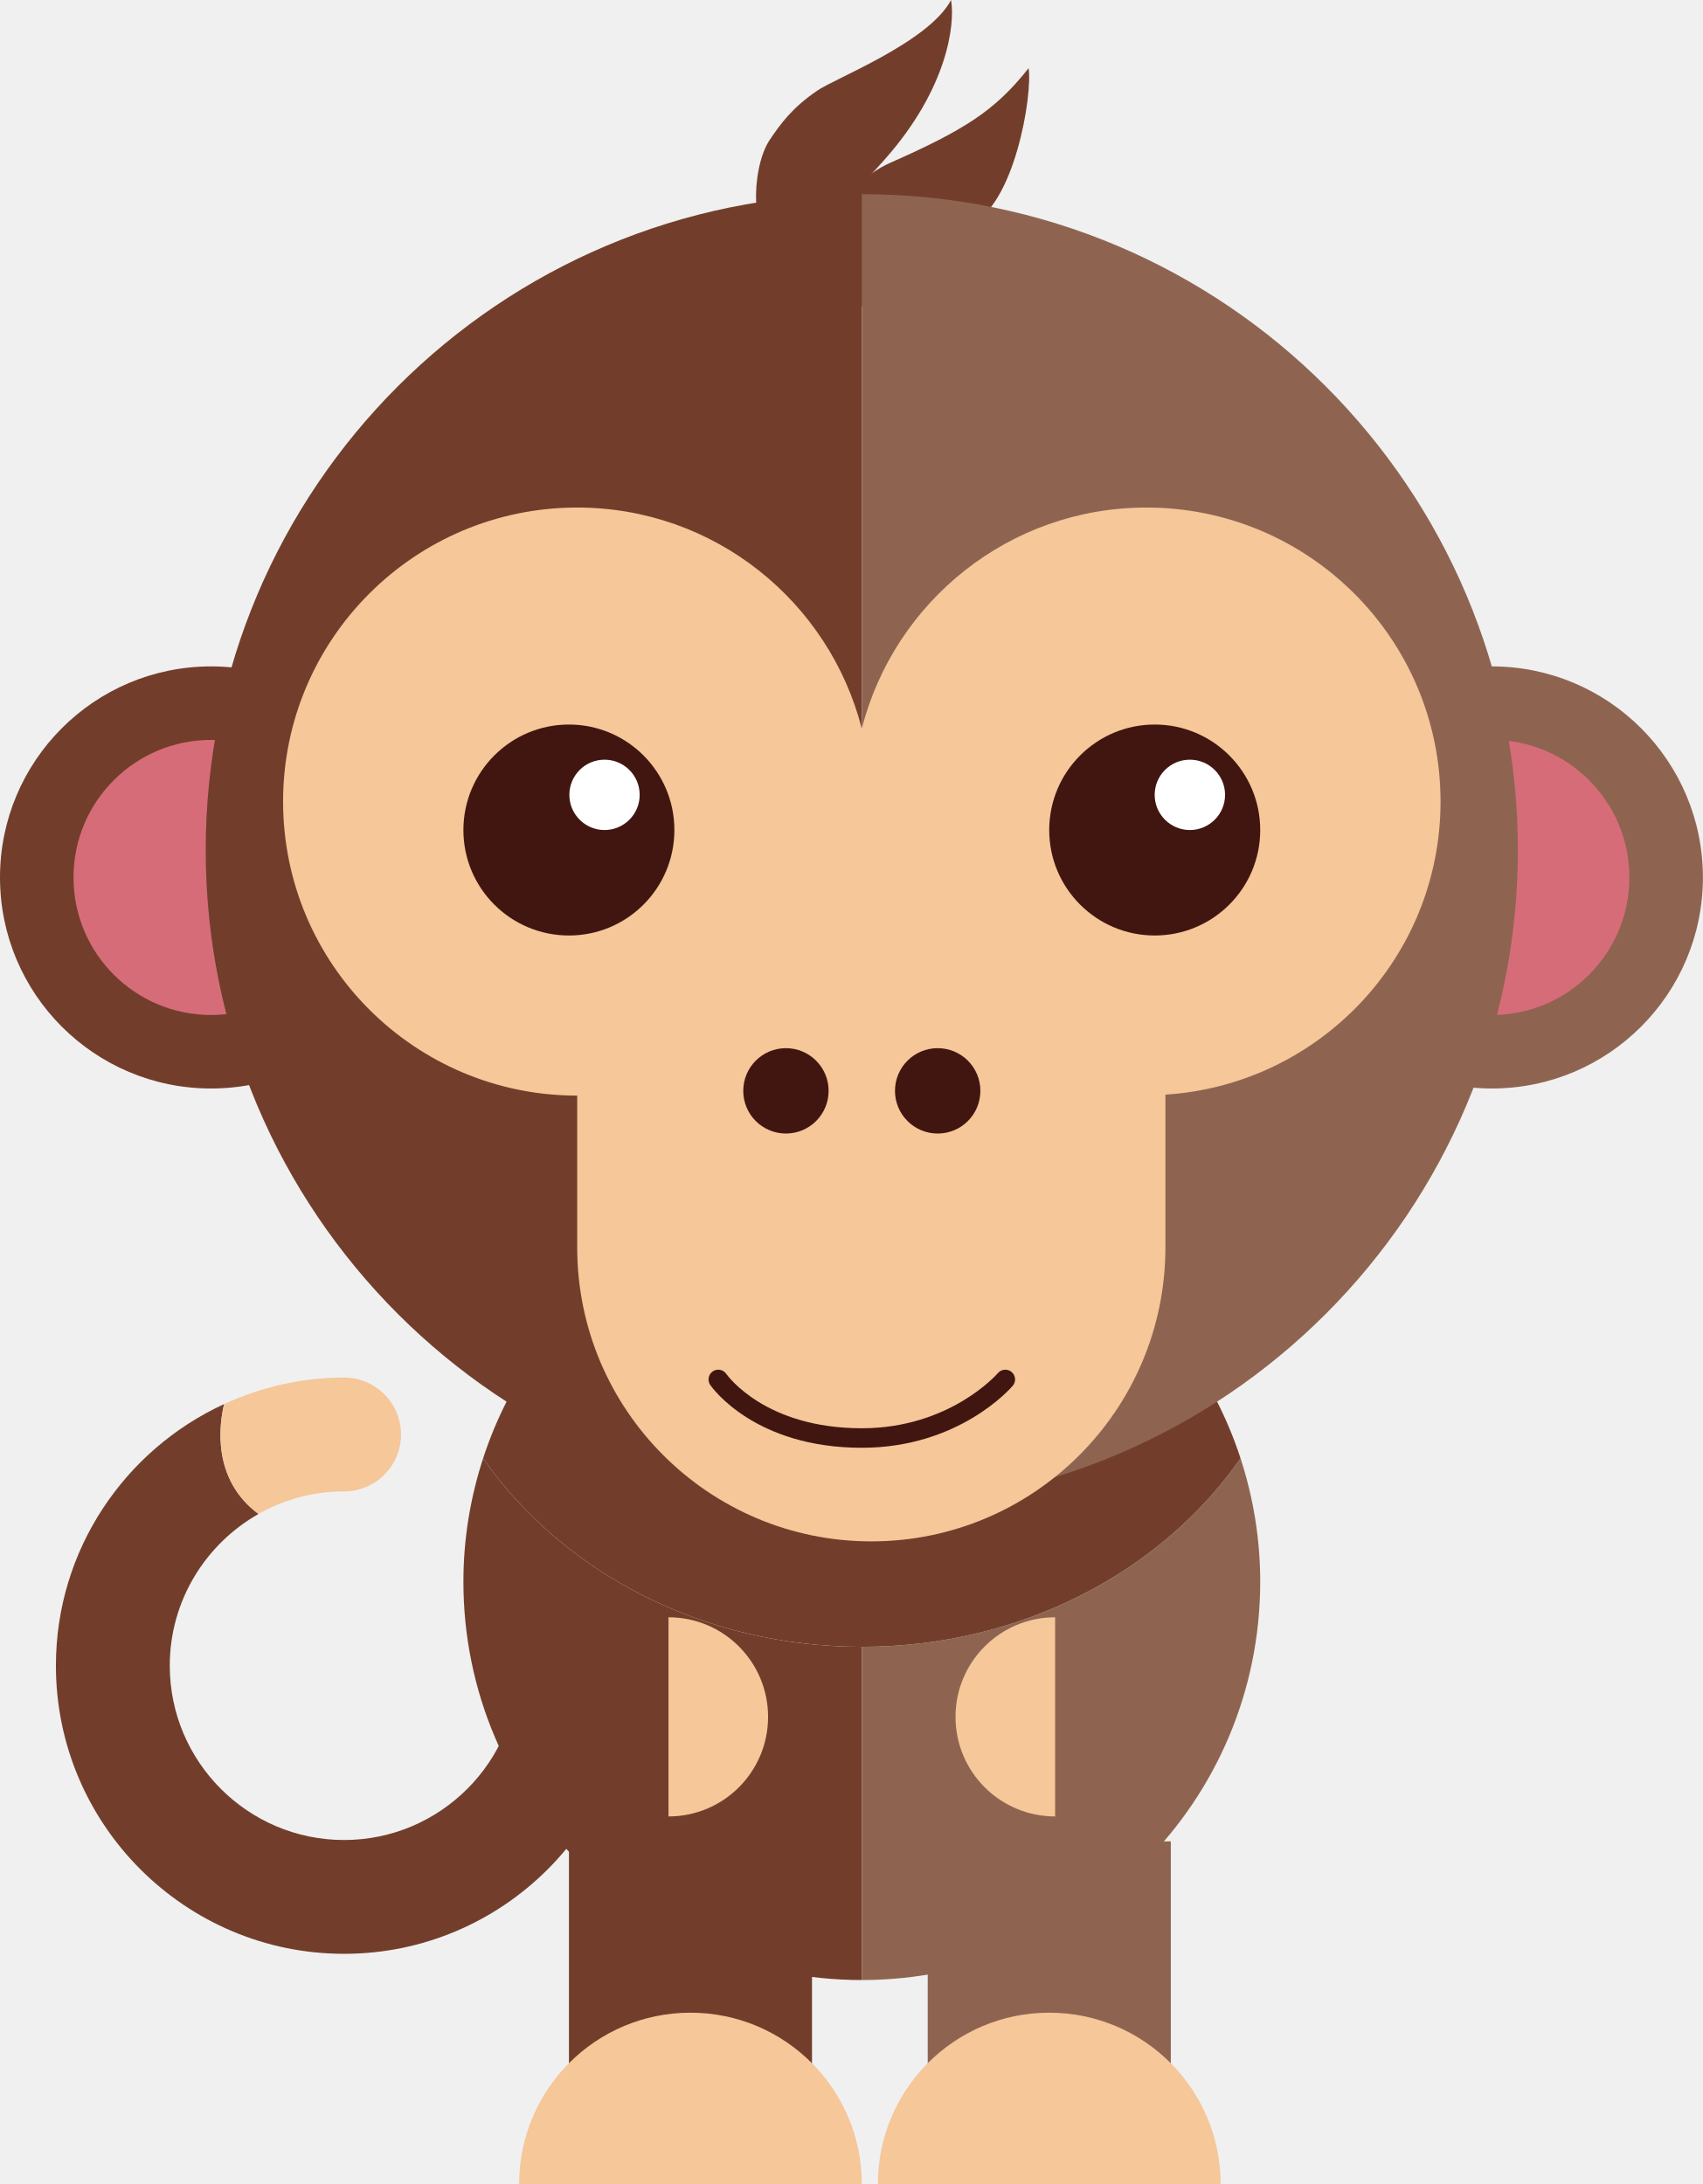
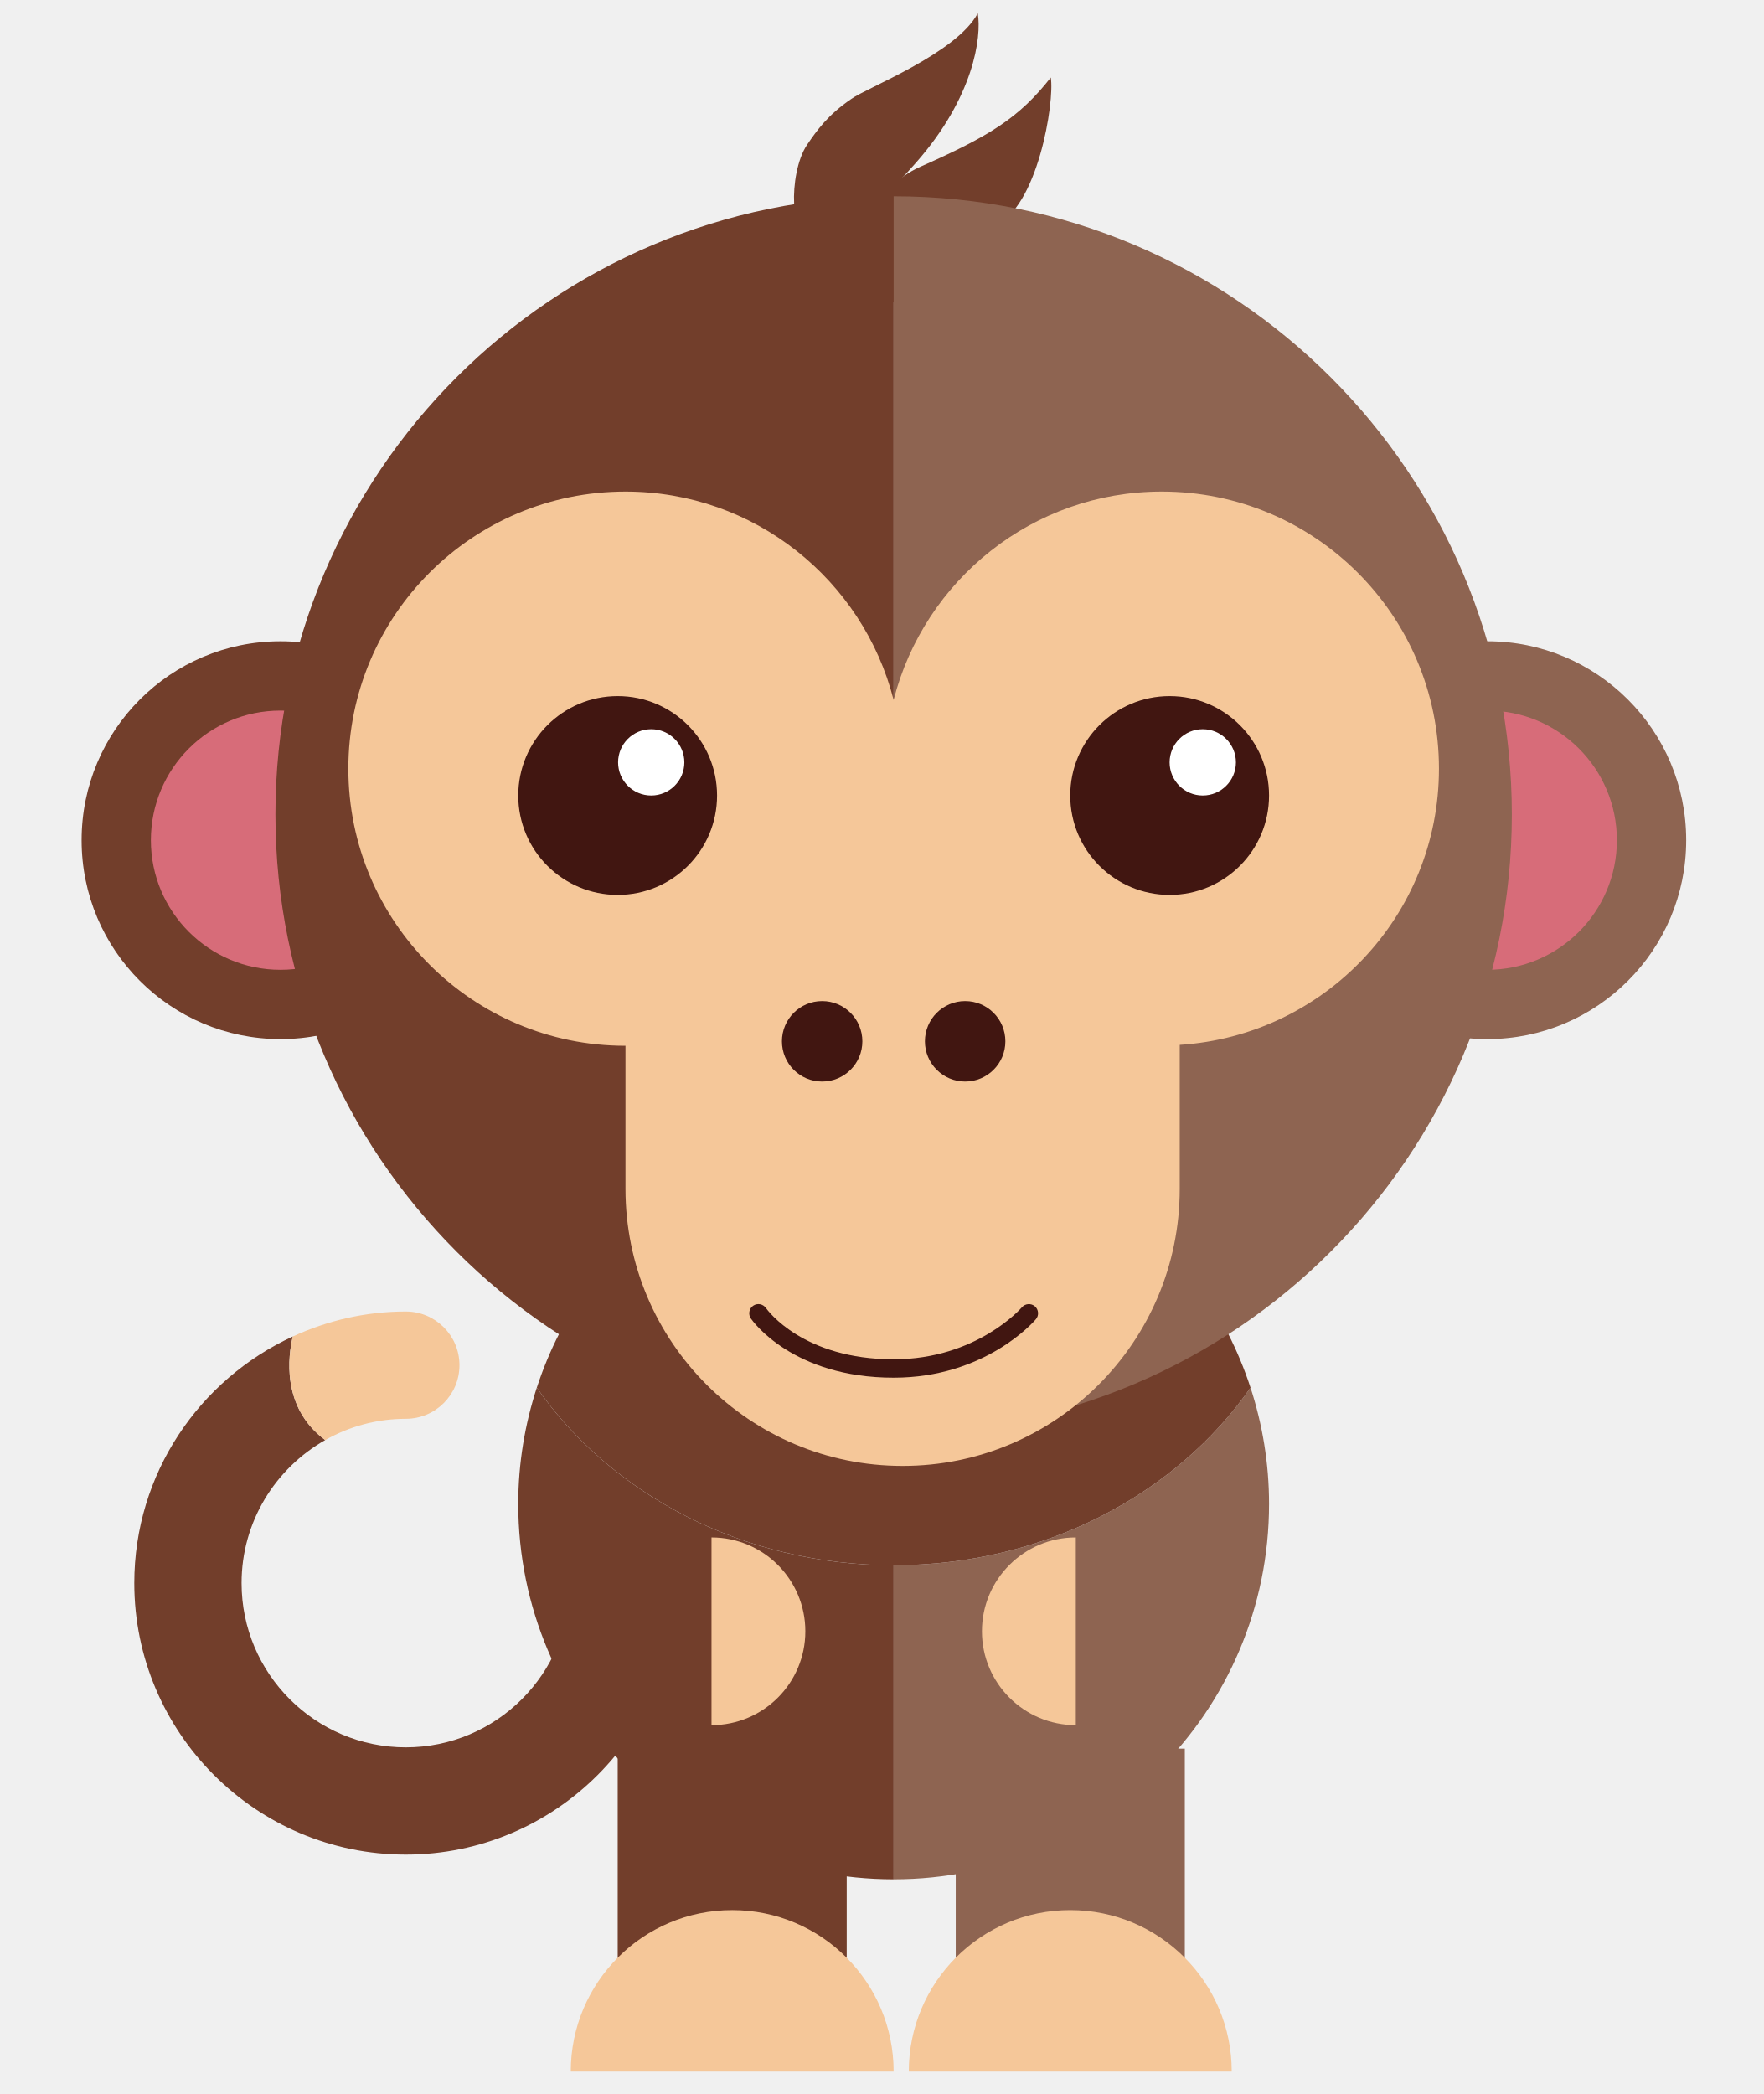
- <svg xmlns="http://www.w3.org/2000/svg" version="1.1" width="121.07" height="155.305" id="svg16151">
-   <defs id="defs16153" />
-   <g transform="translate(-314.4652,-454.7097)" id="layer1">
-     <path d="m 372.195,604.368 -17.28,0 0,-18.718 17.28,0 0,18.718 z" id="path3456" style="fill:#723e2b;fill-opacity:1;fill-rule:nonzero;stroke:none" />
-     <path d="m 397.705,604.368 -17.284,0 0,-18.718 17.284,0 0,18.718 z" id="path3458" style="fill:#8e6451;fill-opacity:1;fill-rule:nonzero;stroke:none" />
-     <g transform="matrix(1.25,0,0,-1.25,363.5548,597.8322)" id="g3460">
-       <path d="m 0,0 c -5.383,0 -9.745,-4.362 -9.745,-9.746 l 19.489,0 C 9.744,-4.362 5.382,0 0,0" id="path3462" style="fill:#f5c799;fill-opacity:1;fill-rule:nonzero;stroke:none" />
-     </g>
-     <g transform="matrix(1.25,0,0,-1.25,389.0602,597.8322)" id="g3464">
-       <path d="m 0,0 c -5.381,0 -9.745,-4.362 -9.745,-9.746 l 19.493,0 C 9.748,-4.362 5.384,0 0,0" id="path3466" style="fill:#f5c799;fill-opacity:1;fill-rule:nonzero;stroke:none" />
-     </g>
-     <g transform="matrix(1.25,0,0,-1.25,348.8112,558.4144)" id="g3468">
-       <path d="m 0,0 c -0.719,-2.211 -1.12,-4.564 -1.12,-7.016 0,-12.515 10.146,-22.661 22.659,-22.661 l 0,18.957 C 12.436,-10.72 4.479,-6.426 0,0" id="path3470" style="fill:#723e2b;fill-opacity:1;fill-rule:nonzero;stroke:none" />
-     </g>
-     <g transform="matrix(1.25,0,0,-1.25,375.7351,571.8142)" id="g3472">
-       <path d="m 0,0 0,-18.957 c 12.515,0 22.661,10.145 22.661,22.661 0,2.451 -0.4,4.805 -1.118,7.016 C 17.061,4.294 9.104,0 0,0" id="path3474" style="fill:#8e6451;fill-opacity:1;fill-rule:nonzero;stroke:none" />
-     </g>
-     <g transform="matrix(1.25,0,0,-1.25,375.7351,538.8613)" id="g3476">
-       <path d="M 0,0 C -10.061,0 -18.583,-6.563 -21.539,-15.643 -17.06,-22.068 -9.104,-26.362 0,-26.362 c 9.104,0 17.061,4.294 21.543,10.719 C 18.584,-6.563 10.063,0 0,0" id="path3478" style="fill:#723e2b;fill-opacity:1;fill-rule:nonzero;stroke:none" />
-     </g>
-     <g transform="matrix(1.25,0,0,-1.25,344.4789,517.1059)" id="g3480">
-       <path d="m 0,0 c 0,-6.63 -5.374,-12.006 -12.006,-12.006 -6.631,0 -12.005,5.376 -12.005,12.006 0,6.631 5.374,12.007 12.005,12.007 C -5.374,12.007 0,6.631 0,0" id="path3482" style="fill:#723e2b;fill-opacity:1;fill-rule:nonzero;stroke:none" />
-     </g>
-     <g transform="matrix(1.25,0,0,-1.25,339.2518,517.1059)" id="g3484">
-       <path d="m 0,0 c 0,-4.32 -3.503,-7.824 -7.824,-7.824 -4.322,0 -7.824,3.504 -7.824,7.824 0,4.322 3.502,7.824 7.824,7.824 C -3.503,7.824 0,4.322 0,0" id="path3486" style="fill:#d76c79;fill-opacity:1;fill-rule:nonzero;stroke:none" />
-     </g>
-     <g transform="matrix(1.25,0,0,-1.25,435.5348,517.1059)" id="g3488">
-       <path d="m 0,0 c 0,-6.63 -5.376,-12.006 -12.007,-12.006 -6.633,0 -12.006,5.376 -12.006,12.006 0,6.631 5.373,12.007 12.006,12.007 C -5.376,12.007 0,6.631 0,0" id="path3490" style="fill:#8e6451;fill-opacity:1;fill-rule:nonzero;stroke:none" />
-     </g>
-     <g transform="matrix(1.25,0,0,-1.25,430.3053,517.1059)" id="g3492">
-       <path d="m 0,0 c 0,-4.32 -3.504,-7.824 -7.823,-7.824 -4.32,0 -7.825,3.504 -7.825,7.824 0,4.322 3.505,7.824 7.825,7.824 C -3.504,7.824 0,4.322 0,0" id="path3494" style="fill:#d76c79;fill-opacity:1;fill-rule:nonzero;stroke:none" />
-     </g>
-     <g transform="matrix(1.25,0,0,-1.25,382.0827,454.7097)" id="g3496">
-       <path d="m 0,0 c 0.242,-1.438 -0.242,-5.067 -3.729,-9.019 -1.538,-1.741 -1.398,-1.386 -1.986,-2.262 -0.589,-0.879 -1.315,-1.664 -2.201,-2.344 -0.901,-0.667 -1.204,-1.061 -2.634,-1.373 -0.247,1.442 -0.434,1.719 -0.535,3.506 -0.061,1.113 0.187,2.672 0.777,3.546 0.594,0.875 1.251,1.803 2.674,2.774 C -6.729,-4.504 -1.283,-2.428 0,0" id="path3498" style="fill:#723e2b;fill-opacity:1;fill-rule:nonzero;stroke:none" />
-     </g>
-     <g transform="matrix(1.25,0,0,-1.25,387.5917,459.5571)" id="g3500">
-       <path d="m 0,0 c 0.245,-1.437 -0.798,-7.957 -3.435,-8.954 -0.294,-1.074 -2.023,-0.6 -2.611,-1.479 -0.586,-0.878 -1.316,-1.662 -2.201,-2.34 -0.899,-0.667 -1.925,-1.253 -3.356,-1.565 -0.247,1.441 -0.093,2.61 0.188,3.697 0.296,1.075 0.657,3.978 3.547,5.257 C -3.681,-3.53 -1.908,-2.429 0,0" id="path3502" style="fill:#723e2b;fill-opacity:1;fill-rule:nonzero;stroke:none" />
-     </g>
-     <g transform="matrix(1.25,0,0,-1.25,329.0896,515.1626)" id="g3504">
-       <path d="m 0,0 c 0,-20.608 16.708,-37.316 37.316,-37.316 l 0,74.632 C 16.708,37.316 0,20.609 0,0" id="path3506" style="fill:#723e2b;fill-opacity:1;fill-rule:nonzero;stroke:none" />
-     </g>
-     <g transform="matrix(1.25,0,0,-1.25,422.3806,515.1626)" id="g3508">
-       <path d="m 0,0 c 0,20.609 -16.706,37.316 -37.316,37.316 l 0,-74.632 C -16.706,-37.316 0,-20.608 0,0" id="path3510" style="fill:#8e6451;fill-opacity:1;fill-rule:nonzero;stroke:none" />
-     </g>
-     <g transform="matrix(1.25,0,0,-1.25,416.8813,511.7092)" id="g3512">
-       <path d="m 0,0 c 0,9.237 -7.49,16.727 -16.729,16.727 -7.803,0 -14.337,-5.351 -16.188,-12.578 -1.848,7.227 -8.384,12.578 -16.187,12.578 -9.238,0 -16.728,-7.49 -16.728,-16.727 0,-9.239 7.49,-16.728 16.728,-16.728 l 0,-8.632 c 0,-9.24 7.49,-16.727 16.728,-16.727 9.238,0 16.728,7.487 16.728,16.727 l 0,8.687 C -6.917,-16.114 0,-8.874 0,0" id="path3514" style="fill:#f5c799;fill-opacity:1;fill-rule:nonzero;stroke:none" />
-     </g>
-     <g transform="matrix(1.25,0,0,-1.25,373.3754,532.2817)" id="g3516">
-       <path d="m 0,0 c 0,-1.341 -1.087,-2.427 -2.428,-2.427 -1.342,0 -2.426,1.086 -2.426,2.427 0,1.343 1.084,2.429 2.426,2.429 C -1.087,2.429 0,1.343 0,0" id="path3518" style="fill:#411611;fill-opacity:1;fill-rule:nonzero;stroke:none" />
-     </g>
-     <g transform="matrix(1.25,0,0,-1.25,384.1652,532.2817)" id="g3520">
-       <path d="m 0,0 c 0,-1.341 -1.085,-2.427 -2.428,-2.427 -1.34,0 -2.428,1.086 -2.428,2.427 0,1.343 1.088,2.429 2.428,2.429 C -1.085,2.429 0,1.343 0,0" id="path3522" style="fill:#411611;fill-opacity:1;fill-rule:nonzero;stroke:none" />
-     </g>
-     <g transform="matrix(1.25,0,0,-1.25,362.4111,513.7356)" id="g3524">
-       <path d="M 0,0 C 0,-3.313 -2.686,-5.998 -5.997,-5.998 -9.312,-5.998 -12,-3.313 -12,0 -12,3.314 -9.312,6.003 -5.997,6.003 -2.686,6.003 0,3.314 0,0" id="path3526" style="fill:#411611;fill-opacity:1;fill-rule:nonzero;stroke:none" />
-     </g>
-     <g transform="matrix(1.25,0,0,-1.25,404.0614,513.7356)" id="g3528">
-       <path d="m 0,0 c 0,-3.313 -2.687,-5.998 -6.001,-5.998 -3.312,0 -6,2.685 -6,5.998 0,3.314 2.688,6.003 6,6.003 C -2.687,6.003 0,3.314 0,0" id="path3530" style="fill:#411611;fill-opacity:1;fill-rule:nonzero;stroke:none" />
-     </g>
-     <g transform="matrix(1.25,0,0,-1.25,359.9439,511.2318)" id="g3532">
-       <path d="m 0,0 c 0,-1.104 -0.896,-2.001 -2,-2.001 -1.104,0 -2,0.897 -2,2.001 0,1.105 0.896,2.001 2,2.001 1.104,0 2,-0.896 2,-2.001" id="path3534" style="fill:#ffffff;fill-opacity:1;fill-rule:nonzero;stroke:none" />
-     </g>
-     <g transform="matrix(1.25,0,0,-1.25,401.5614,511.2318)" id="g3536">
-       <path d="m 0,0 c 0,-1.104 -0.897,-2.001 -2.003,-2.001 -1.103,0 -2,0.897 -2,2.001 0,1.105 0.897,2.001 2,2.001 C -0.897,2.001 0,1.105 0,0" id="path3538" style="fill:#ffffff;fill-opacity:1;fill-rule:nonzero;stroke:none" />
-     </g>
-     <g transform="matrix(1.25,0,0,-1.25,375.7351,557.6613)" id="g3540">
-       <path d="M 0,0 C -6.091,0 -8.519,3.426 -8.618,3.571 -8.793,3.824 -8.729,4.17 -8.478,4.345 -8.225,4.52 -7.879,4.454 -7.706,4.201 -7.607,4.066 -5.463,1.11 0,1.11 5.016,1.11 7.715,4.215 7.74,4.247 7.94,4.479 8.291,4.508 8.523,4.311 8.756,4.11 8.785,3.761 8.585,3.527 8.463,3.383 5.524,0 0,0" id="path3542" style="fill:#411611;fill-opacity:1;fill-rule:nonzero;stroke:none" />
-     </g>
-     <g transform="matrix(1.25,0,0,-1.25,389.4802,583.8783)" id="g3544">
-       <path d="m 0,0 c -3.129,0 -5.666,2.536 -5.666,5.666 0,3.129 2.537,5.665 5.666,5.665" id="path3546" style="fill:#f5c799;fill-opacity:1;fill-rule:nonzero;stroke:none" />
-     </g>
-     <g transform="matrix(1.25,0,0,-1.25,361.9923,583.8783)" id="g3548">
-       <path d="M 0,0 C 3.128,0 5.664,2.536 5.664,5.666 5.664,8.795 3.128,11.331 0,11.331" id="path3550" style="fill:#f5c799;fill-opacity:1;fill-rule:nonzero;stroke:none" />
-     </g>
-     <g transform="matrix(1.25,0,0,-1.25,355.3663,569.1116)" id="g3552">
-       <path d="m 0,0 c -1.788,0 -3.236,-1.449 -3.236,-3.236 0,-5.468 -4.45,-9.917 -9.916,-9.917 -5.468,0 -9.913,4.449 -9.913,9.917 0,3.698 2.039,6.924 5.048,8.631 -2.675,1.978 -2.229,5.123 -1.956,6.252 -5.636,-2.593 -9.568,-8.282 -9.568,-14.883 0,-9.036 7.351,-16.392 16.389,-16.392 9.036,0 16.39,7.356 16.39,16.392 C 3.238,-1.449 1.787,0 0,0" id="path3554" style="fill:#723e2b;fill-opacity:1;fill-rule:nonzero;stroke:none" />
-     </g>
-     <g transform="matrix(1.25,0,0,-1.25,332.8456,562.3683)" id="g3556">
-       <path d="m 0,0 c 1.438,0.814 3.095,1.283 4.864,1.283 1.787,0 3.239,1.45 3.239,3.238 C 8.103,6.31 6.651,7.76 4.864,7.76 2.43,7.76 0.124,7.21 -1.956,6.253 -2.229,5.123 -2.676,1.979 0,0" id="path3558" style="fill:#f5c799;fill-opacity:1;fill-rule:nonzero;stroke:none" />
-     </g>
+ <svg xmlns="http://www.w3.org/2000/svg" width="160" height="190" viewBox="0 0 160 190">
+   <g fill="none" fill-rule="evenodd" transform="translate(5)">
+     <polygon fill="#723E2B" points="71.826 181.172 51.047 181.172 51.047 158.663 71.826 158.663" />
+     <polygon fill="#8E6451" points="102.503 181.172 81.719 181.172 81.719 158.663 102.503 158.663" />
+     <path fill="#F5C799" d="M15.032,15.032 C6.94,15.032 0.383,8.475 0.383,0.382 L29.678,0.382 C29.678,8.475 23.122,15.032 15.032,15.032" transform="matrix(1 0 0 -1 46.405 188.344)" />
+     <path fill="#F5C799" d="M15.032,15.032 C6.943,15.032 0.383,8.475 0.383,0.382 L29.684,0.382 C29.684,8.475 23.125,15.032 15.032,15.032" transform="matrix(1 0 0 -1 77.076 188.344)" />
+     <path fill="#723E2B" d="M3.006,45.095 C1.926,41.771 1.323,38.234 1.323,34.549 C1.323,15.737 16.574,0.486 35.383,0.486 L35.383,28.981 C21.7,28.981 9.739,35.436 3.006,45.095" transform="matrix(1 0 0 -1 40.7 171.006)" />
+     <path fill="#8E6451" d="M0,28.56 L0,0.065 C18.812,0.065 34.063,15.314 34.063,34.128 C34.063,37.812 33.462,41.351 32.383,44.674 C25.645,35.015 13.685,28.56 0,28.56" transform="matrix(1 0 0 -1 76.084 170.585)" />
+     <path fill="#723E2B" d="M33.07,40.585 C17.946,40.585 5.136,30.72 0.693,17.071 C7.426,7.414 19.385,0.959 33.07,0.959 C46.754,0.959 58.715,7.414 65.452,17.071 C61.004,30.72 48.196,40.585 33.07,40.585" transform="matrix(1 0 0 -1 43.014 142.983)" />
+     <path fill="#723E2B" d="M37.579,19.541 C37.579,9.575 29.501,1.494 19.532,1.494 C9.565,1.494 1.487,9.575 1.487,19.541 C1.487,29.509 9.565,37.59 19.532,37.59 C29.501,37.59 37.579,29.509 37.579,19.541" transform="matrix(1 0 0 -1 .918 95.777)" />
+     <path fill="#D76C79" d="M24.051,12.025 C24.051,5.532 18.785,0.265 12.29,0.265 C5.793,0.265 0.529,5.532 0.529,12.025 C0.529,18.522 5.793,23.786 12.29,23.786 C18.785,23.786 24.051,18.522 24.051,12.025" transform="matrix(1 0 0 -1 8.161 88.261)" />
+     <path fill="#8E6451" d="M37.579,19.541 C37.579,9.575 29.498,1.494 19.531,1.494 C9.56,1.494 1.484,9.575 1.484,19.541 C1.484,29.509 9.56,37.59 19.531,37.59 C29.498,37.59 37.579,29.509 37.579,19.541" transform="matrix(1 0 0 -1 110.416 95.777)" />
+     <path fill="#D76C79" d="M24.051,12.025 C24.051,5.532 18.784,0.265 12.291,0.265 C5.798,0.265 0.529,5.532 0.529,12.025 C0.529,18.522 5.798,23.786 12.291,23.786 C18.784,23.786 24.051,18.522 24.051,12.025" transform="matrix(1 0 0 -1 117.656 88.261)" />
+     <path fill="#723E2B" d="M18.038,22.547 C18.402,20.386 17.674,14.931 12.433,8.99 C10.121,6.373 10.331,6.907 9.447,5.59 C8.562,4.269 7.471,3.089 6.139,2.067 C4.785,1.064 4.329,0.472 2.18,0.003 C1.808,2.171 1.527,2.587 1.375,5.273 C1.284,6.946 1.656,9.29 2.543,10.603 C3.436,11.919 4.424,13.314 6.563,14.773 C7.923,15.777 16.109,18.898 18.038,22.547" transform="matrix(1 0 0 -1 65.68 23.75)" />
+     <path fill="#723E2B" d="M18.038,22.547 C18.406,20.387 16.838,10.587 12.875,9.088 C12.433,7.474 9.834,8.186 8.95,6.865 C8.069,5.545 6.972,4.367 5.641,3.348 C4.29,2.345 2.748,1.464 0.597,0.995 C0.225,3.161 0.457,4.918 0.879,6.552 C1.324,8.168 1.867,12.532 6.211,14.454 C12.505,17.241 15.17,18.896 18.038,22.547" transform="matrix(1 0 0 -1 72.304 29.58)" />
+     <path fill="#723E2B" d="M0,57.12 C0,26.143 25.115,1.028 56.092,1.028 L56.092,113.212 C25.115,113.212 0,88.099 0,57.12" transform="matrix(1 0 0 -1 19.991 131.02)" />
+     <path fill="#8E6451" d="M57.12,57.12 C57.12,88.099 32.008,113.212 1.028,113.212 L1.028,1.028 C32.008,1.028 57.12,26.143 57.12,57.12" transform="matrix(1 0 0 -1 75.056 131.02)" />
+     <path fill="#F5C799" d="M99.209,64.636 C99.209,78.521 87.95,89.78 74.062,89.78 C62.333,89.78 52.512,81.736 49.729,70.873 C46.951,81.736 37.127,89.78 25.397,89.78 C11.511,89.78 0.253,78.521 0.253,64.636 C0.253,50.748 11.511,39.491 25.397,39.491 L25.397,26.516 C25.397,12.627 36.656,1.372 50.542,1.372 C64.429,1.372 75.687,12.627 75.687,26.516 L75.687,39.574 C88.811,40.414 99.209,51.297 99.209,64.636" transform="matrix(1 0 0 -1 26.355 134.382)" />
+     <path fill="#411611" d="M7.516,4.509 C7.516,2.494 5.882,0.861 3.866,0.861 C1.849,0.861 0.219,2.494 0.219,4.509 C0.219,6.528 1.849,8.161 3.866,8.161 C5.882,8.161 7.516,6.528 7.516,4.509" transform="matrix(1 0 0 -1 65.73 98.995)" />
+     <path fill="#411611" d="M7.516,4.509 C7.516,2.494 5.885,0.861 3.866,0.861 C1.852,0.861 0.216,2.494 0.216,4.509 C0.216,6.528 1.852,8.161 3.866,8.161 C5.885,8.161 7.516,6.528 7.516,4.509" transform="matrix(1 0 0 -1 78.706 98.995)" />
+     <path fill="#411611" d="M18.038,9.019 C18.038,4.039 14,0.003 9.023,0.003 C4.041,0.003 0,4.039 0,9.019 C0,14 4.041,18.042 9.023,18.042 C14,18.042 18.038,14 18.038,9.019" transform="matrix(1 0 0 -1 42.024 81.202)" />
+     <path fill="#411611" d="M19.541,9.019 C19.541,4.039 15.502,0.003 10.521,0.003 C5.542,0.003 1.502,4.039 1.502,9.019 C1.502,14 5.542,18.042 10.521,18.042 C15.502,18.042 19.541,14 19.541,9.019" transform="matrix(1 0 0 -1 90.606 81.202)" />
+     <path fill="#FFF" d="M6.013,4.509 C6.013,2.85 4.666,1.502 3.006,1.502 C1.347,1.502 0,2.85 0,4.509 C0,6.17 1.347,7.517 3.006,7.517 C4.666,7.517 6.013,6.17 6.013,4.509" transform="matrix(1 0 0 -1 51.082 73.682)" />
+     <path fill="#FFF" d="M7.516,4.509 C7.516,2.85 6.167,1.502 4.505,1.502 C2.847,1.502 1.499,2.85 1.499,4.509 C1.499,6.17 2.847,7.517 4.505,7.517 C6.167,7.517 7.516,6.17 7.516,4.509" transform="matrix(1 0 0 -1 99.625 73.682)" />
+     <path fill="#411611" d="M13.528,0 C4.373,0 0.723,5.15 0.574,5.368 C0.311,5.748 0.407,6.268 0.785,6.531 C1.165,6.794 1.685,6.695 1.945,6.315 C2.094,6.112 5.317,1.669 13.528,1.669 C21.068,1.669 25.125,6.336 25.163,6.384 C25.464,6.733 25.991,6.776 26.34,6.48 C26.69,6.178 26.734,5.653 26.433,5.302 C26.25,5.085 21.832,0 13.528,0" transform="matrix(1 0 0 -1 62.556 125.005)" />
+     <path fill="#F5C799" d="M9.019,0 C4.316,0 0.502,3.812 0.502,8.517 C0.502,13.22 4.316,17.032 9.019,17.032" transform="matrix(1 0 0 -1 83.594 156.532)" />
+     <path fill="#F5C799" d="M0,0 C4.702,0 8.514,3.812 8.514,8.517 C8.514,13.22 4.702,17.032 0,17.032" transform="matrix(1 0 0 -1 59.558 156.532)" />
+     <path fill="#723E2B" d="M45.095,30.063 C42.407,30.063 40.231,27.885 40.231,25.199 C40.231,16.98 33.542,10.292 25.325,10.292 C17.106,10.292 10.424,16.98 10.424,25.199 C10.424,30.758 13.489,35.607 18.012,38.173 C13.991,41.146 14.662,45.874 15.072,47.571 C6.6,43.673 0.69,35.121 0.69,25.199 C0.69,11.616 11.74,0.559 25.325,0.559 C38.908,0.559 49.962,11.616 49.962,25.199 C49.962,27.885 47.781,30.063 45.095,30.063" transform="matrix(1 0 0 -1 6.495 168.838)" />
+     <path fill="#F5C799" d="M4.509,0 C6.671,1.224 9.162,1.929 11.821,1.929 C14.507,1.929 16.69,4.108 16.69,6.796 C16.69,9.485 14.507,11.665 11.821,11.665 C8.162,11.665 4.696,10.838 1.569,9.399 C1.159,7.701 0.487,2.975 4.509,0" transform="matrix(1 0 0 -1 19.999 130.665)" />
  </g>
</svg>
